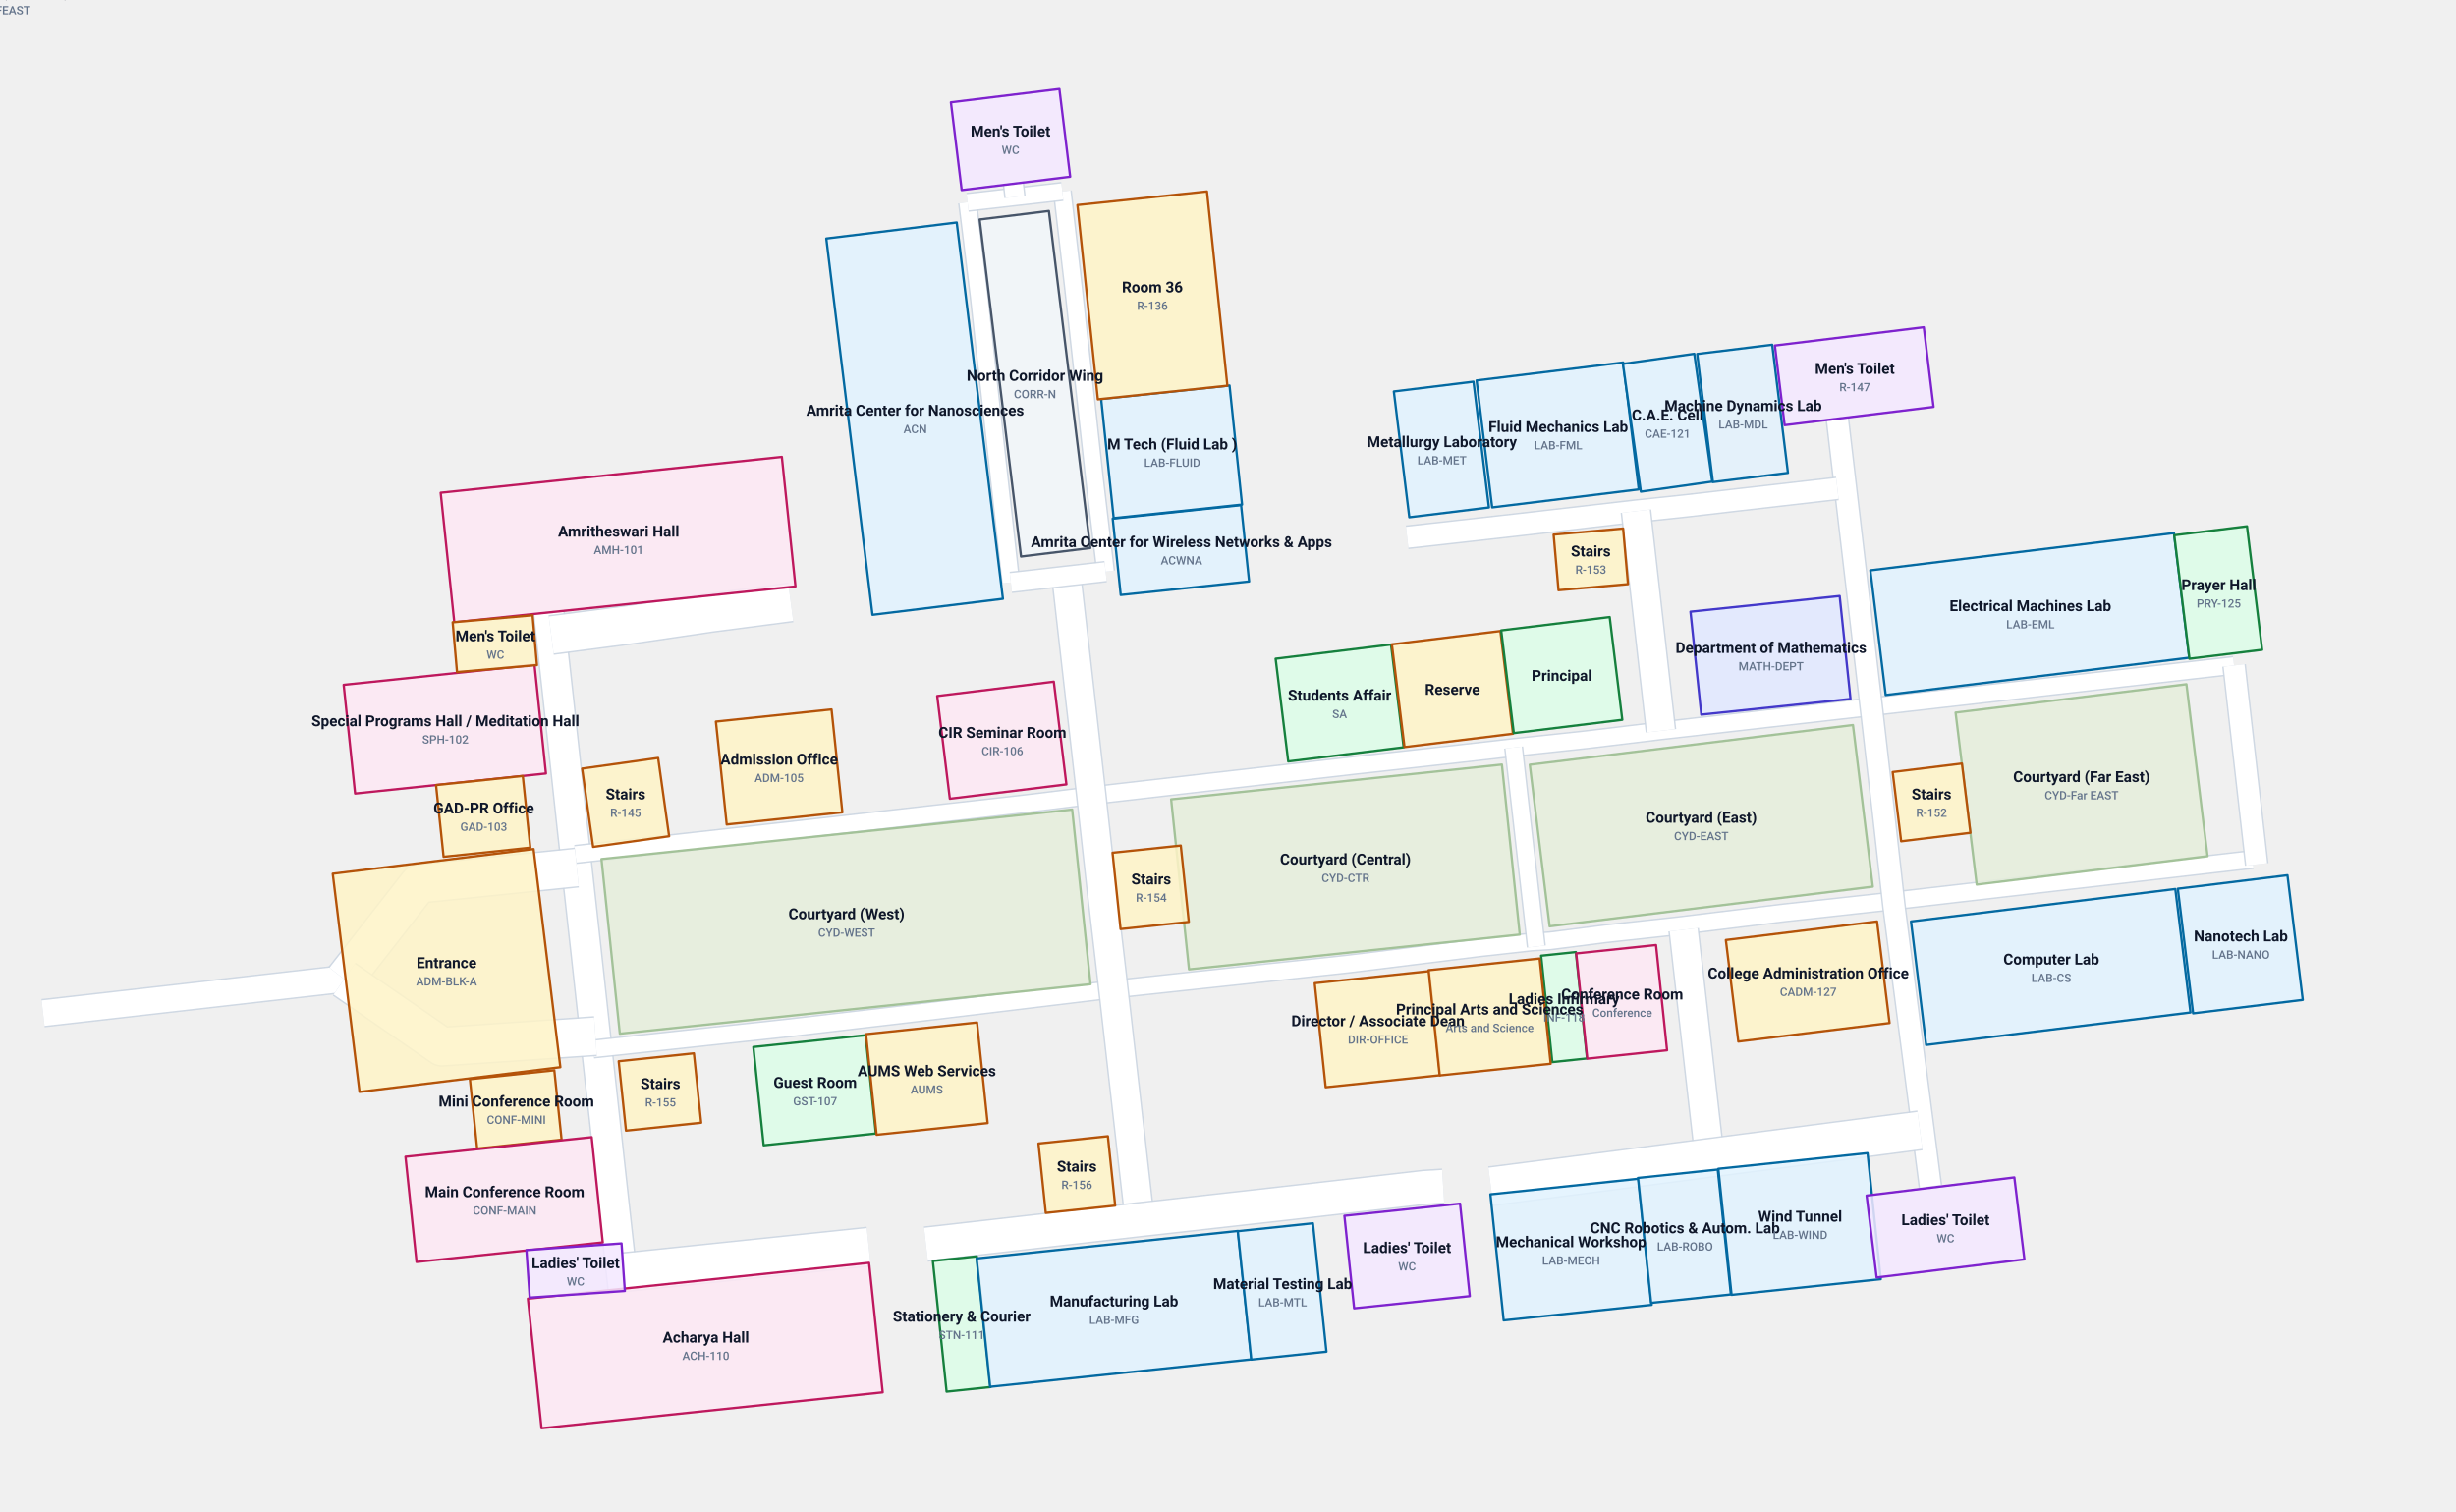
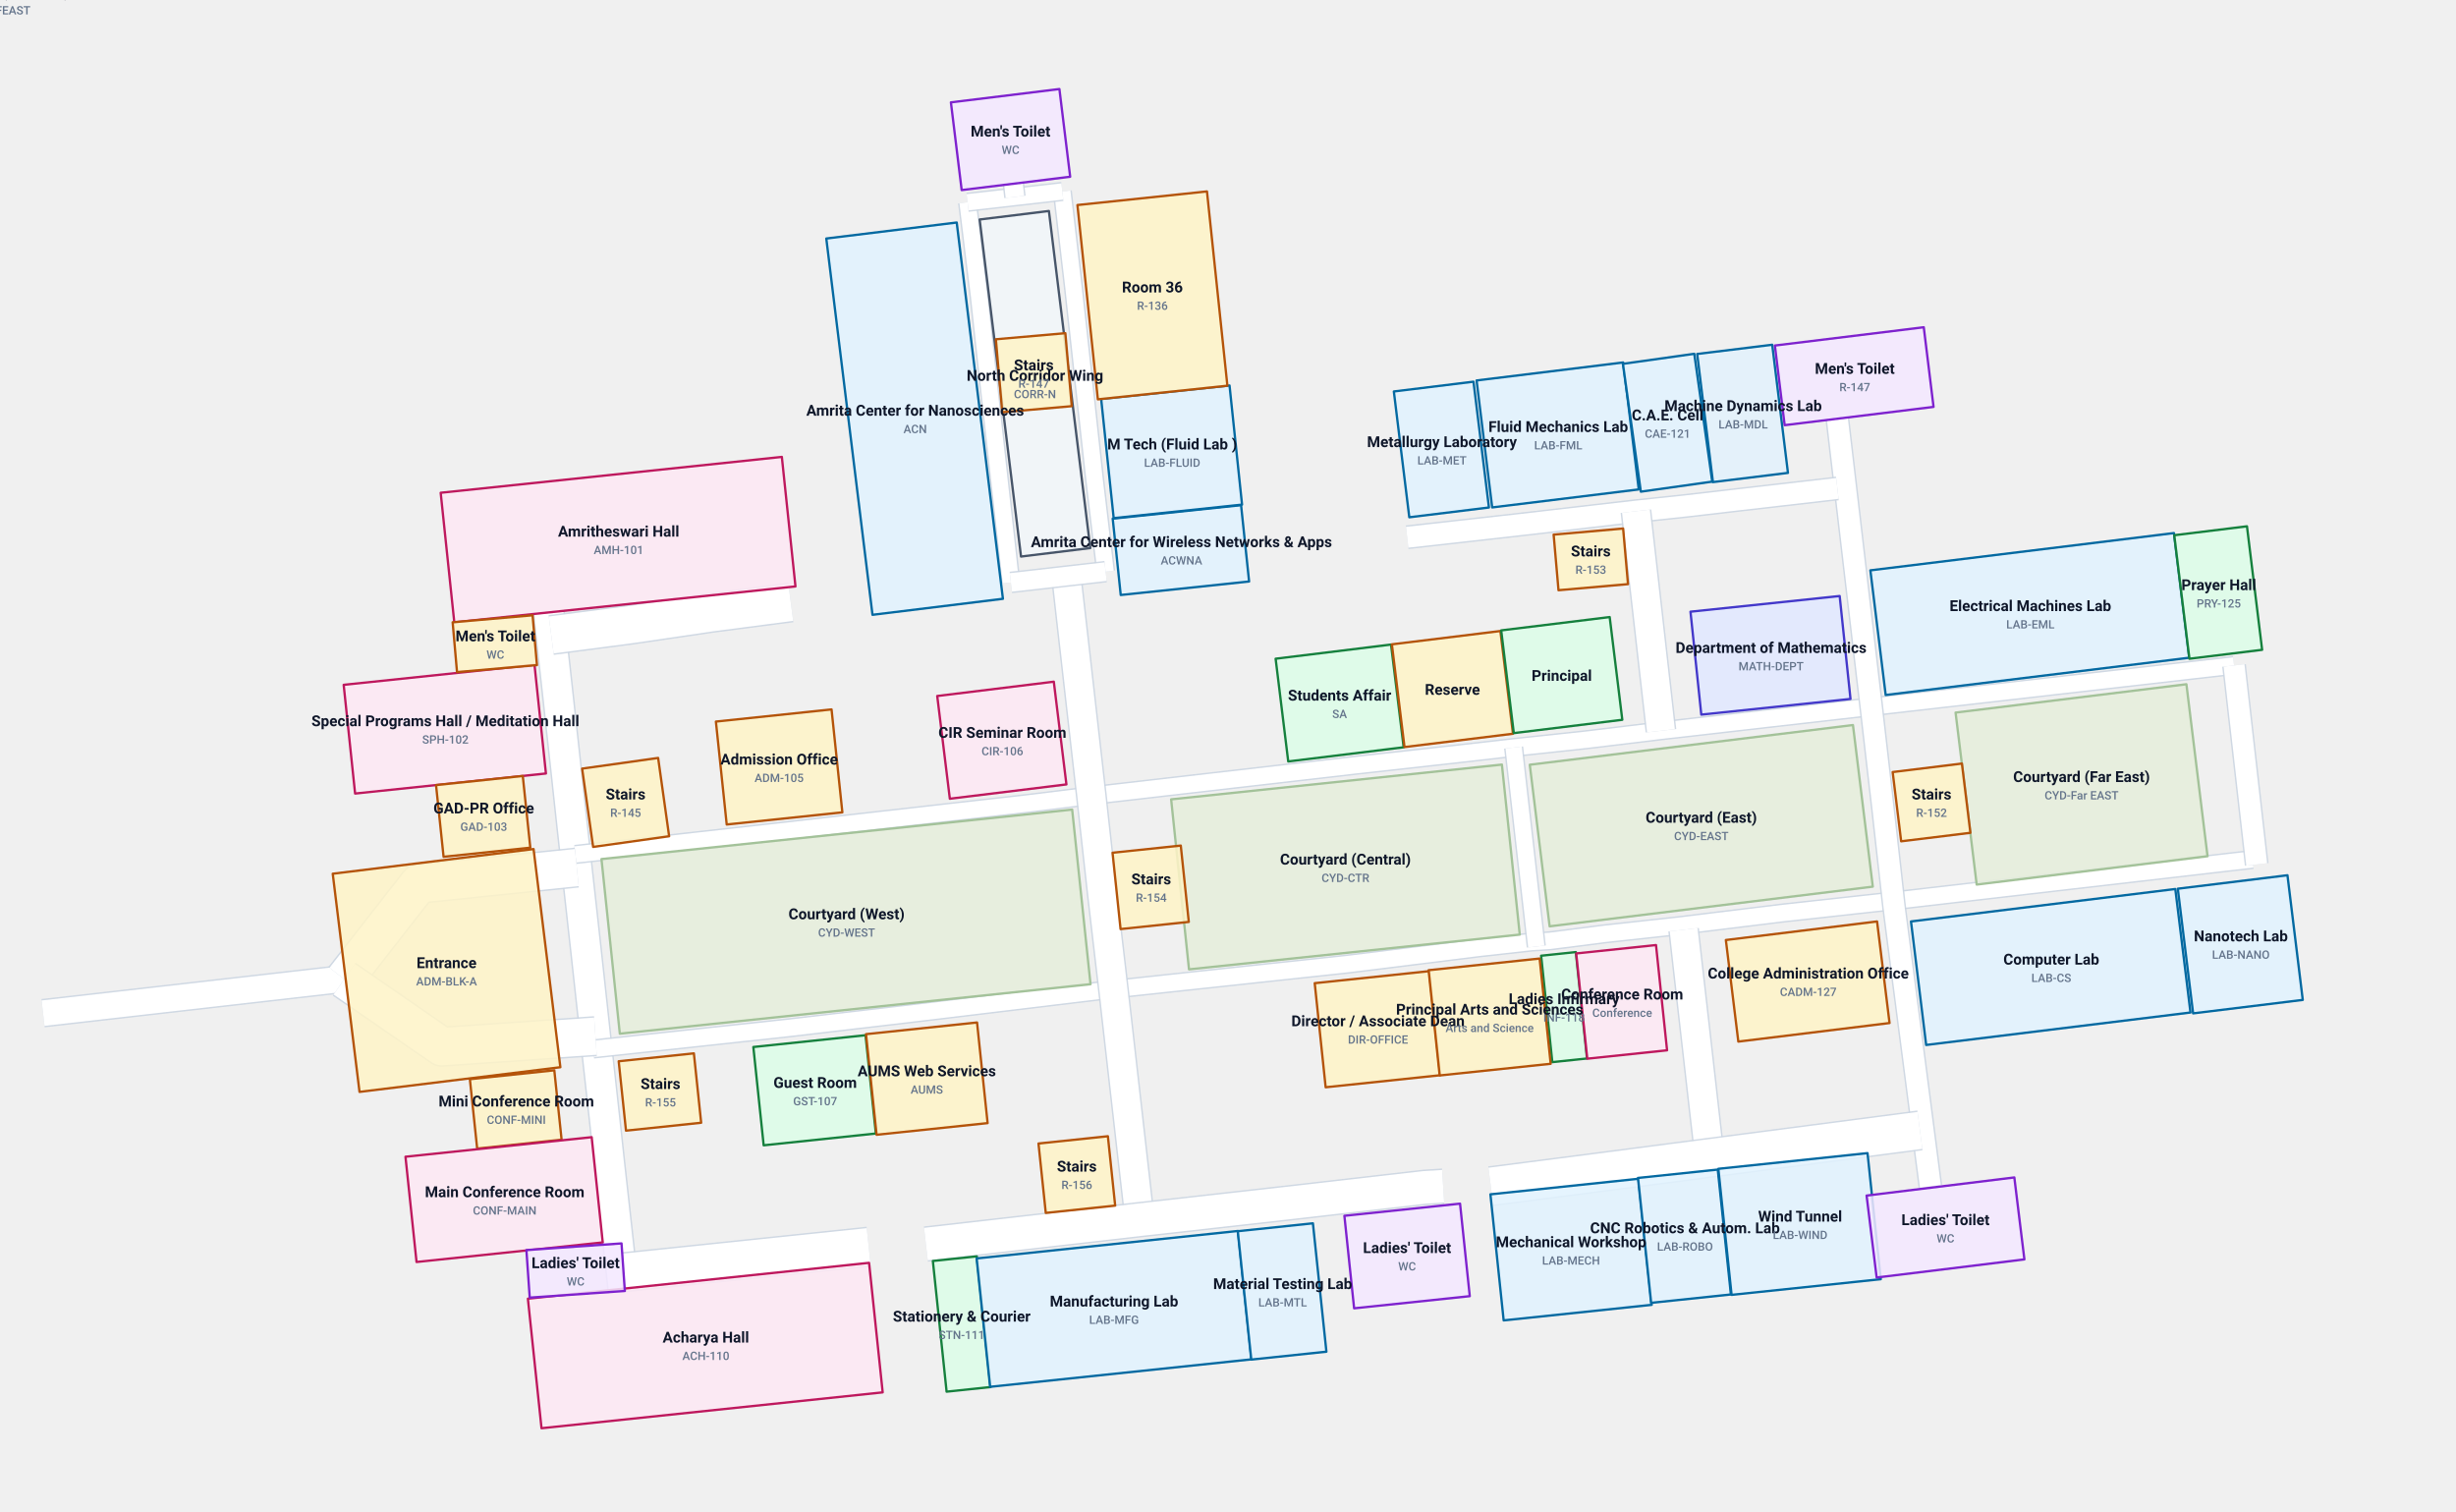
<svg xmlns="http://www.w3.org/2000/svg" viewBox="0 0 2112 1300" width="2112" height="1300">
  <defs>
    <style>
      .floorplan-bg { fill: #ffffff; }
      .room-wall { stroke-linejoin: round; stroke-linecap: round; }
      .room-label { font-family: -apple-system, BlinkMacSystemFont, "Segoe UI", Roboto, sans-serif; font-size: 13px; font-weight: 600; text-anchor: middle; dominant-baseline: central; fill: #0f172a; pointer-events: none; }
      .room-code { font-family: -apple-system, BlinkMacSystemFont, "Segoe UI", Roboto, sans-serif; font-size: 10px; font-weight: 500; text-anchor: middle; dominant-baseline: central; fill: #64748b; pointer-events: none; }
    </style>
  </defs>
  <g id="pathways" class="layer-pathways">
    <polyline id="pathway_1790271320290-casing" class="pathway-casing" points="472,527 473,537 474,546 476,564 480,600 488,673 492,710 494,728 494.746,734.716 495,737 496,746 504,818 512,891 513.653,905.876 514,909 516,927 518,945 520,963 524,1000 534.503,1094.528 535,1099 536,1108" fill="none" stroke="#cbd5e1" stroke-width="27.5" stroke-linecap="butt" stroke-linejoin="round" opacity="0.9" />
    <polyline id="pathway_1790271320290" class="pathway-wall" points="472,527 473,537 474,546 476,564 480,600 488,673 492,710 494,728 494.746,734.716 495,737 496,746 504,818 512,891 513.653,905.876 514,909 516,927 518,945 520,963 524,1000 534.503,1094.528 535,1099 536,1108" fill="none" stroke="#ffffff" stroke-width="25" stroke-linecap="butt" stroke-linejoin="round" opacity="1" data-name="West Hall and Reception Corridor" />
    <polyline id="pathway_courtyard_north_concourse-casing" class="pathway-casing" points="494.746,734.716 662,716 883,691 938.482,684.159 1166,658 1256,648 1301.632,642.783 1365,636 1428.313,628.35 1519,618 1609.143,607.747 1765,590 1921.124,572.201" fill="none" stroke="#cbd5e1" stroke-width="16.5" stroke-linecap="butt" stroke-linejoin="round" opacity="0.9" />
    <polyline id="pathway_courtyard_north_concourse" class="pathway-wall" points="494.746,734.716 662,716 883,691 938.482,684.159 1166,658 1256,648 1301.632,642.783 1365,636 1428.313,628.35 1519,618 1609.143,607.747 1765,590 1921.124,572.201" fill="none" stroke="#ffffff" stroke-width="14" stroke-linecap="butt" stroke-linejoin="round" opacity="1" data-name="Courtyards — North Concourse" />
    <polyline id="pathway_courtyard_south_concourse-casing" class="pathway-casing" points="510,902 677,884 788,871 954,851 1159,829 1272,815 1317,810 1333,809 1380,803 1444,796 1534,785 1625,775 1781,757 1937,739" fill="none" stroke="#cbd5e1" stroke-width="16.5" stroke-linecap="butt" stroke-linejoin="round" opacity="0.9" />
    <polyline id="pathway_courtyard_south_concourse" class="pathway-wall" points="510,902 677,884 788,871 954,851 1159,829 1272,815 1317,810 1333,809 1380,803 1444,796 1534,785 1625,775 1781,757 1937,739" fill="none" stroke="#ffffff" stroke-width="14" stroke-linecap="butt" stroke-linejoin="round" opacity="1" data-name="Courtyards — South Concourse" />
    <polyline id="pathway_central_north_south_spine-casing" class="pathway-casing" points="916.973,495.38 938.482,684.159 948,770 957.975,855.252 980.027,1048.8" fill="none" stroke="#cbd5e1" stroke-width="26.5" stroke-linecap="butt" stroke-linejoin="round" opacity="0.9" />
    <polyline id="pathway_central_north_south_spine" class="pathway-wall" points="916.973,495.38 938.482,684.159 948,770 957.975,855.252 980.027,1048.8" fill="none" stroke="#ffffff" stroke-width="24" stroke-linecap="butt" stroke-linejoin="round" opacity="1" data-name="Central North–South Corridor" />
    <polyline id="pathway_middle_courtyard_link-casing" class="pathway-casing" points="1301.632,642.783 1321.126,813.876" fill="none" stroke="#cbd5e1" stroke-width="16.5" stroke-linecap="butt" stroke-linejoin="round" opacity="0.9" />
    <polyline id="pathway_middle_courtyard_link" class="pathway-wall" points="1301.632,642.783 1321.126,813.876" fill="none" stroke="#ffffff" stroke-width="14" stroke-linecap="butt" stroke-linejoin="round" opacity="1" data-name="Central / East Courtyard Link" />
    <polyline id="pathway_east_north_south_spine-casing" class="pathway-casing" points="1580,360 1609.143,607.747 1619,693 1628.636,778.84 1660,1020" fill="none" stroke="#cbd5e1" stroke-width="20.5" stroke-linecap="butt" stroke-linejoin="round" opacity="0.9" />
    <polyline id="pathway_east_north_south_spine" class="pathway-wall" points="1580,360 1609.143,607.747 1619,693 1628.636,778.84 1660,1020" fill="none" stroke="#ffffff" stroke-width="18" stroke-linecap="butt" stroke-linejoin="round" opacity="1" data-name="East Wing North–South Corridor" />
    <polyline id="pathway_far_east_courtyard_return-casing" class="pathway-casing" points="1921.124,572.201 1940.618,743.294" fill="none" stroke="#cbd5e1" stroke-width="20.5" stroke-linecap="butt" stroke-linejoin="round" opacity="0.9" />
    <polyline id="pathway_far_east_courtyard_return" class="pathway-wall" points="1921.124,572.201 1940.618,743.294" fill="none" stroke="#ffffff" stroke-width="18" stroke-linecap="butt" stroke-linejoin="round" opacity="1" data-name="Far-East Courtyard Return" />
    <polyline id="pathway_north_labs_west-casing" class="pathway-casing" points="832.038,173.929 842,255 851,337 869.282,500.814" fill="none" stroke="#cbd5e1" stroke-width="16.5" stroke-linecap="butt" stroke-linejoin="round" opacity="0.9" />
    <polyline id="pathway_north_labs_west" class="pathway-wall" points="832.038,173.929 842,255 851,337 869.282,500.814" fill="none" stroke="#ffffff" stroke-width="14" stroke-linecap="butt" stroke-linejoin="round" opacity="1" data-name="North Labs — West Passage" />
    <polyline id="pathway_north_labs_east-casing" class="pathway-casing" points="913.511,164.646 923,246 932,328 941,410 950.754,491.531" fill="none" stroke="#cbd5e1" stroke-width="16.5" stroke-linecap="butt" stroke-linejoin="round" opacity="0.9" />
    <polyline id="pathway_north_labs_east" class="pathway-wall" points="913.511,164.646 923,246 932,328 941,410 950.754,491.531" fill="none" stroke="#ffffff" stroke-width="14" stroke-linecap="butt" stroke-linejoin="round" opacity="1" data-name="North Labs — East Passage" />
    <polyline id="pathway_north_labs_top-casing" class="pathway-casing" points="832.038,173.929 872.774,169.287 913.511,164.646" fill="none" stroke="#cbd5e1" stroke-width="16.5" stroke-linecap="butt" stroke-linejoin="round" opacity="0.9" />
    <polyline id="pathway_north_labs_top" class="pathway-wall" points="832.038,173.929 872.774,169.287 913.511,164.646" fill="none" stroke="#ffffff" stroke-width="14" stroke-linecap="butt" stroke-linejoin="round" opacity="1" data-name="North Labs — Upper Link" />
    <polyline id="pathway_north_labs_bottom-casing" class="pathway-casing" points="869.282,500.814 916.973,495.38 950.754,491.531" fill="none" stroke="#cbd5e1" stroke-width="18.5" stroke-linecap="butt" stroke-linejoin="round" opacity="0.9" />
    <polyline id="pathway_north_labs_bottom" class="pathway-wall" points="869.282,500.814 916.973,495.38 950.754,491.531" fill="none" stroke="#ffffff" stroke-width="16" stroke-linecap="butt" stroke-linejoin="round" opacity="1" data-name="North Labs — Lower Link" />
    <polyline id="pathway_north_toilet_approach-casing" class="pathway-casing" points="872.774,169.287 871.529,158.358" fill="none" stroke="#cbd5e1" stroke-width="18.5" stroke-linecap="butt" stroke-linejoin="round" opacity="0.9" />
    <polyline id="pathway_north_toilet_approach" class="pathway-wall" points="872.774,169.287 871.529,158.358" fill="none" stroke="#ffffff" stroke-width="16" stroke-linecap="butt" stroke-linejoin="round" opacity="1" data-name="North Amenities Approach" />
    <polyline id="pathway_engineering_lab_concourse-casing" class="pathway-casing" points="1210.077,461.985 1308,451 1406.804,439.571 1450,435 1493,430 1580,420" fill="none" stroke="#cbd5e1" stroke-width="20.5" stroke-linecap="butt" stroke-linejoin="round" opacity="0.9" />
    <polyline id="pathway_engineering_lab_concourse" class="pathway-wall" points="1210.077,461.985 1308,451 1406.804,439.571 1450,435 1493,430 1580,420" fill="none" stroke="#ffffff" stroke-width="18" stroke-linecap="butt" stroke-linejoin="round" opacity="1" data-name="Metallurgy / Fluids / CAE / Dynamics Corridor" />
    <polyline id="pathway_engineering_lab_link-casing" class="pathway-casing" points="1406.804,439.571 1428.313,628.35" fill="none" stroke="#cbd5e1" stroke-width="26.5" stroke-linecap="butt" stroke-linejoin="round" opacity="0.9" />
    <polyline id="pathway_engineering_lab_link" class="pathway-wall" points="1406.804,439.571 1428.313,628.35" fill="none" stroke="#ffffff" stroke-width="24" stroke-linecap="butt" stroke-linejoin="round" opacity="1" data-name="Engineering Labs to Main Concourse" />
    <polyline id="pathway_south_workshop_concourse-casing" class="pathway-casing" points="796.216,1069.742 980.027,1048.8 1103,1035 1225,1021 1241,1020" fill="none" stroke="#cbd5e1" stroke-width="30.5" stroke-linecap="butt" stroke-linejoin="round" opacity="0.9" />
    <polyline id="pathway_south_workshop_concourse" class="pathway-wall" points="796.216,1069.742 980.027,1048.8 1103,1035 1225,1021 1241,1020" fill="none" stroke="#ffffff" stroke-width="28" stroke-linecap="butt" stroke-linejoin="round" opacity="1" data-name="South Wing — Manufacturing and Workshops" />
    <polyline id="pathway_south_office_link-casing" class="pathway-casing" points="1447.806,799.443 1469.858,992.99" fill="none" stroke="#cbd5e1" stroke-width="26.5" stroke-linecap="butt" stroke-linejoin="round" opacity="0.9" />
    <polyline id="pathway_south_office_link" class="pathway-wall" points="1447.806,799.443 1469.858,992.99" fill="none" stroke="#ffffff" stroke-width="24" stroke-linecap="butt" stroke-linejoin="round" opacity="1" data-name="Conference / College Administration Link" />
    <polyline id="pathway_acharya_south_link-casing" class="pathway-casing" points="536,1094 747,1072" fill="none" stroke="#cbd5e1" stroke-width="34.5" stroke-linecap="butt" stroke-linejoin="round" opacity="0.9" />
    <polyline id="pathway_acharya_south_link" class="pathway-wall" points="536,1094 747,1072" fill="none" stroke="#ffffff" stroke-width="32" stroke-linecap="butt" stroke-linejoin="round" opacity="1" data-name="Acharya Hall to South Wing" />
    <polyline id="pathway_west_entry_approach-casing" class="pathway-casing" points="37.026,871.205 295.688,841.734" fill="none" stroke="#cbd5e1" stroke-width="24.5" stroke-linecap="butt" stroke-linejoin="round" opacity="0.9" />
    <polyline id="pathway_west_entry_approach" class="pathway-wall" points="37.026,871.205 295.688,841.734" fill="none" stroke="#ffffff" stroke-width="22" stroke-linecap="butt" stroke-linejoin="round" opacity="1" data-name="West Road to Main Entrance" />
    <polyline id="pathway_1790702052622-casing" class="pathway-casing" points="680,518 611,527 543,537 474,546" fill="none" stroke="#cbd5e1" stroke-width="34.5" stroke-linecap="butt" stroke-linejoin="round" opacity="0.9" />
    <polyline id="pathway_1790702052622" class="pathway-wall" points="680,518 611,527 543,537 474,546" fill="none" stroke="#ffffff" stroke-width="32" stroke-linecap="butt" stroke-linejoin="round" opacity="1" data-name="Pathway 26" />
    <polyline id="pathway_1790702117495-casing" class="pathway-casing" points="1282,1020 1375,1008 1467,996 1559,984 1651,972" fill="none" stroke="#cbd5e1" stroke-width="34.5" stroke-linecap="butt" stroke-linejoin="round" opacity="0.9" />
    <polyline id="pathway_1790702117495" class="pathway-wall" points="1282,1020 1375,1008 1467,996 1559,984 1651,972" fill="none" stroke="#ffffff" stroke-width="32" stroke-linecap="butt" stroke-linejoin="round" opacity="1" data-name="Pathway 27" />
    <polyline id="pathway_1790702266010-casing" class="pathway-casing" points="296,842 360,760 496,746" fill="none" stroke="#cbd5e1" stroke-width="34.5" stroke-linecap="butt" stroke-linejoin="round" opacity="0.9" />
    <polyline id="pathway_1790702266010" class="pathway-wall" points="296,842 360,760 496,746" fill="none" stroke="#ffffff" stroke-width="32" stroke-linecap="butt" stroke-linejoin="round" opacity="1" data-name="Pathway 21" />
    <polyline id="pathway_1790702286027-casing" class="pathway-casing" points="296,842 380,900 512,891" fill="none" stroke="#cbd5e1" stroke-width="34.5" stroke-linecap="butt" stroke-linejoin="round" opacity="0.9" />
    <polyline id="pathway_1790702286027" class="pathway-wall" points="296,842 380,900 512,891" fill="none" stroke="#ffffff" stroke-width="32" stroke-linecap="butt" stroke-linejoin="round" opacity="1" data-name="Pathway 22" />
  </g>
  <g id="rooms" class="layer-rooms">
    <rect id="room_nanosciences" class="room-wall" x="730" y="197" width="113" height="326" fill="#e0f2fe" fill-opacity="0.85" stroke="#0369a1" stroke-width="2" data-name="Amrita Center for Nanosciences" data-code="ACN" transform="rotate(353 786.5 360)" />
    <rect id="room_special_hall" class="room-wall" x="300" y="580" width="165" height="94" fill="#fce7f3" fill-opacity="0.85" stroke="#be185d" stroke-width="2" data-name="Special Programs Hall / Meditation Hall" data-code="SPH-102" transform="rotate(354 382.5 627)" />
    <rect id="room_gad_office" class="room-wall" x="378" y="671" width="75" height="62" fill="#fef3c7" fill-opacity="0.85" stroke="#b45309" stroke-width="2" data-name="GAD-PR Office" data-code="GAD-103" transform="rotate(354 415.5 702)" />
    <rect id="room_admin_block_a" class="room-wall" x="297" y="740" width="174" height="189" fill="#fef3c7" fill-opacity="0.85" stroke="#b45309" stroke-width="2" data-name="Entrance" data-code="ADM-BLK-A" transform="rotate(353 384 834.5)" />
    <rect id="room_admission_office" class="room-wall" x="620" y="615" width="100" height="89" fill="#fef3c7" fill-opacity="0.85" stroke="#b45309" stroke-width="2" data-name="Admission Office" data-code="ADM-105" transform="rotate(354 670 659.5)" />
    <rect id="room_cir_seminar" class="room-wall" x="811" y="592" width="101" height="89" fill="#fce7f3" fill-opacity="0.85" stroke="#be185d" stroke-width="2" data-name="CIR Seminar Room" data-code="CIR-106" transform="rotate(353 861.5 636.5)" />
    <rect id="room_guest_room" class="room-wall" x="652" y="895" width="97" height="85" fill="#dcfce7" fill-opacity="0.85" stroke="#15803d" stroke-width="2" data-name="Guest Room" data-code="GST-107" transform="rotate(354 700.5 937.5)" />
    <rect id="room_mini_conf" class="room-wall" x="407" y="924" width="73" height="60" fill="#fef3c7" fill-opacity="0.85" stroke="#b45309" stroke-width="2" data-name="Mini Conference Room" data-code="CONF-MINI" transform="rotate(354 443.5 954)" />
    <rect id="room_main_conf" class="room-wall" x="353" y="986" width="161" height="91" fill="#fce7f3" fill-opacity="0.85" stroke="#be185d" stroke-width="2" data-name="Main Conference Room" data-code="CONF-MAIN" transform="rotate(354 433.5 1031.5)" />
    <rect id="room_acharya_hall" class="room-wall" x="459" y="1101" width="295" height="112" fill="#fce7f3" fill-opacity="0.85" stroke="#be185d" stroke-width="2" data-name="Acharya Hall" data-code="ACH-110" transform="rotate(354 606.5 1157)" />
    <rect id="room_stationery" class="room-wall" x="808" y="1082" width="38" height="113" fill="#dcfce7" fill-opacity="0.85" stroke="#15803d" stroke-width="2" data-name="Stationery &amp; Courier" data-code="STN-111" transform="rotate(354 827 1138.5)" />
    <rect id="room_mfg_lab" class="room-wall" x="845" y="1070" width="226" height="111" fill="#e0f2fe" fill-opacity="0.85" stroke="#0369a1" stroke-width="2" data-name="Manufacturing Lab" data-code="LAB-MFG" transform="rotate(354 958 1125.5)" />
    <rect id="room_mat_testing" class="room-wall" x="1070" y="1055" width="65" height="111" fill="#e0f2fe" fill-opacity="0.85" stroke="#0369a1" stroke-width="2" data-name="Material Testing Lab" data-code="LAB-MTL" transform="rotate(354 1102.5 1110.5)" />
    <rect id="room_wireless_ctr" class="room-wall" x="960" y="440" width="111" height="66" fill="#e0f2fe" fill-opacity="0.85" stroke="#0369a1" stroke-width="2" data-name="Amrita Center for Wireless Networks &amp; Apps" data-code="ACWNA" transform="rotate(354 1015.5 473)" />
    <rect id="room_north_wing" class="room-wall" x="860" y="184" width="60" height="292" fill="#f1f5f9" fill-opacity="0.85" stroke="#475569" stroke-width="2" data-name="North Corridor Wing" data-code="CORR-N" transform="rotate(353 890 330)" />
    <rect id="room_courtyard_west" class="room-wall" x="524" y="717" width="407" height="151" fill="#e5eddb" fill-opacity="0.85" stroke="#a3c299" stroke-width="2" data-name="Courtyard (West)" data-code="CYD-WEST" transform="rotate(354 727.5 792.5)" />
    <rect id="room_courtyard_central" class="room-wall" x="1014" y="672" width="286" height="147" fill="#e5eddb" fill-opacity="0.85" stroke="#a3c299" stroke-width="2" data-name="Courtyard (Central)" data-code="CYD-CTR" transform="rotate(354 1157 745.5)" />
    <rect id="room_director_dean" class="room-wall" x="1135" y="840" width="99" height="90" fill="#fef3c7" fill-opacity="0.85" stroke="#b45309" stroke-width="2" data-name="Director / Associate Dean" data-code="DIR-OFFICE" transform="rotate(354 1184.5 885)" />
    <rect id="room_ladies_infirmary" class="room-wall" x="1330" y="820" width="30" height="92" fill="#dcfce7" fill-opacity="0.85" stroke="#15803d" stroke-width="2" data-name="Ladies Infirmary" data-code="INF-118" transform="rotate(354 1345 866)" />
    <rect id="room_metallurgy" class="room-wall" x="1205" y="332" width="69" height="109" fill="#e0f2fe" fill-opacity="0.85" stroke="#0369a1" stroke-width="2" data-name="Metallurgy Laboratory" data-code="LAB-MET" transform="rotate(353 1239.5 386.5)" />
    <rect id="room_fluid_mech" class="room-wall" x="1276" y="319" width="127" height="110" fill="#e0f2fe" fill-opacity="0.85" stroke="#0369a1" stroke-width="2" data-name="Fluid Mechanics Lab" data-code="LAB-FML" transform="rotate(353 1339.5 374)" />
    <rect id="room_cae_cell" class="room-wall" x="1403" y="308" width="62" height="111" fill="#e0f2fe" fill-opacity="0.85" stroke="#0369a1" stroke-width="2" data-name="C.A.E. Cell" data-code="CAE-121" transform="rotate(352 1434 363.5)" />
    <rect id="room_dynamics_lab" class="room-wall" x="1466" y="300" width="65" height="111" fill="#e0f2fe" fill-opacity="0.74" stroke="#0369a1" stroke-width="2" data-name="Machine Dynamics Lab" data-code="LAB-MDL" transform="rotate(353 1498.5 355.5)" />
    <rect id="room_math_dept" class="room-wall" x="1458" y="519" width="129" height="89" fill="#e0e7ff" fill-opacity="0.85" stroke="#4338ca" stroke-width="2" data-name="Department of Mathematics" data-code="MATH-DEPT" transform="rotate(354 1522.5 563.5)" />
    <rect id="room_elec_machines" class="room-wall" x="1614" y="474" width="263" height="108" fill="#e0f2fe" fill-opacity="0.85" stroke="#0369a1" stroke-width="2" data-name="Electrical Machines Lab" data-code="LAB-EML" transform="rotate(353 1745.5 528)" />
    <rect id="room_prayer_hall" class="room-wall" x="1876" y="456" width="63" height="107" fill="#dcfce7" fill-opacity="0.85" stroke="#15803d" stroke-width="2" data-name="Prayer Hall" data-code="PRY-125" transform="rotate(353 1907.5 509.5)" />
    <rect id="room_courtyard_east" class="room-wall" x="1323" y="640" width="280" height="140" fill="#e5eddb" fill-opacity="0.85" stroke="#a3c299" stroke-width="2" data-name="Courtyard (East)" data-code="CYD-EAST" transform="rotate(353 1463 710)" />
    <polygon id="room_courtyard_fareast" class="room-wall" points="null,null null,null null,null null,null null,null null,null null,null" fill="#e5eddb" fill-opacity="0.85" stroke="#a3c299" stroke-width="2" data-name="Courtyard (Far-East)" data-code="CYD-FEAST" />
    <rect id="room_college_admin" class="room-wall" x="1489" y="800" width="131" height="88" fill="#fef3c7" fill-opacity="0.85" stroke="#b45309" stroke-width="2" data-name="College Administration Office" data-code="CADM-127" transform="rotate(353 1554.5 844)" />
    <rect id="room_computer_lab" class="room-wall" x="1649" y="778" width="229" height="107" fill="#e0f2fe" fill-opacity="0.85" stroke="#0369a1" stroke-width="2" data-name="Computer Lab" data-code="LAB-CS" transform="rotate(353 1763.5 831.5)" />
    <rect id="room_nanotech_lab" class="room-wall" x="1879" y="758" width="95" height="108" fill="#e0f2fe" fill-opacity="0.85" stroke="#0369a1" stroke-width="2" data-name="Nanotech Lab" data-code="LAB-NANO" transform="rotate(353 1926.5 812)" />
    <rect id="room_mech_workshop" class="room-wall" x="1287" y="1020" width="128" height="109" fill="#e0f2fe" fill-opacity="0.85" stroke="#0369a1" stroke-width="2" data-name="Mechanical Workshop" data-code="LAB-MECH" transform="rotate(354 1351 1074.5)" />
    <rect id="room_robotics_lab" class="room-wall" x="1414" y="1009" width="69" height="108" fill="#e0f2fe" fill-opacity="0.85" stroke="#0369a1" stroke-width="2" data-name="CNC Robotics &amp; Autom. Lab" data-code="LAB-ROBO" transform="rotate(354 1448.5 1063)" />
    <rect id="room_wind_tunnel" class="room-wall" x="1483" y="998" width="129" height="109" fill="#e0f2fe" fill-opacity="0.85" stroke="#0369a1" stroke-width="2" data-name="Wind Tunnel" data-code="LAB-WIND" transform="rotate(354 1547.5 1052.5)" />
    <rect id="room_1790266501061" class="room-wall" x="952" y="337" width="111" height="103" fill="#e0f2fe" fill-opacity="0.85" stroke="#0369a1" stroke-width="2" data-name="M Tech (Fluid Lab )" data-code="LAB-FLUID" transform="rotate(354 1007.5 388.5)" />
    <rect id="room_1790266683270" class="room-wall" x="935" y="170" width="112" height="168" fill="#fef3c7" fill-opacity="0.85" stroke="#b45309" stroke-width="2" data-name="Room 36" data-code="R-136" transform="rotate(354 991 254)" />
    <rect id="room_1790267011208" class="room-wall" x="1233" y="829" width="96" height="91" fill="#fef3c7" fill-opacity="0.85" stroke="#b45309" stroke-width="2" data-name="Principal Arts and Sciences" data-code="Arts and Science" transform="rotate(354 1281 874.5)" />
    <rect id="room_1790267197118" class="room-wall" x="1360" y="816" width="69" height="91" fill="#fce7f3" fill-opacity="0.85" stroke="#be185d" stroke-width="2" data-name="Conference Room" data-code="Conference" transform="rotate(354 1394.5 861.5)" />
    <rect id="room_1790267337608" class="room-wall" x="749" y="884" width="96" height="87" fill="#fef3c7" fill-opacity="0.85" stroke="#b45309" stroke-width="2" data-name="AUMS Web Services" data-code="AUMS" transform="rotate(354 797 927.5)" />
    <rect id="room_1790267611764" class="room-wall" x="384" y="408" width="295" height="112" fill="#fce7f3" fill-opacity="0.85" stroke="#be185d" stroke-width="2" data-name="Amritheswari Hall " data-code="AMH-101" transform="rotate(354 531.5 464)" />
    <rect id="room_1790267932589" class="room-wall" x="1102" y="560" width="100" height="89" fill="#dcfce7" fill-opacity="0.85" stroke="#15803d" stroke-width="2" data-name="Students Affair" data-code="SA" transform="rotate(353 1152 604.5)" />
    <rect id="room_1790267966500" class="room-wall" x="1202" y="548" width="94" height="89" fill="#fef3c7" fill-opacity="0.85" stroke="#b45309" stroke-width="2" data-name="Reserve" data-code="" transform="rotate(353 1249 592.5)" />
    <rect id="room_1790268001235" class="room-wall" x="1296" y="536" width="94" height="89" fill="#dcfce7" fill-opacity="0.85" stroke="#15803d" stroke-width="2" data-name="Principal" data-code="" transform="rotate(353 1343 580.5)" />
    <rect id="room_1790268898290" class="room-wall" x="1690" y="600" width="200" height="149" fill="#e5eddb" fill-opacity="0.85" stroke="#a3c299" stroke-width="2" data-name="Courtyard (Far East) " data-code="CYD-Far EAST" transform="rotate(353 1790 674.5)" />
    <rect id="room_1790702325986" class="room-wall" x="505" y="656" width="66" height="68" fill="#fef3c7" fill-opacity="0.85" stroke="#b45309" stroke-width="2" data-name="Stairs" data-code="R-145" transform="rotate(352 538 690)" />
    <rect id="room_1790702367787" class="room-wall" x="822" y="82" width="94" height="76" fill="#f3e8ff" fill-opacity="0.85" stroke="#7e22ce" stroke-width="2" data-name="Men's Toilet" data-code="WC" transform="rotate(353 869 120)" />
    <rect id="room_1790702402426" class="room-wall" x="1530" y="289" width="129" height="69" fill="#f3e8ff" fill-opacity="0.85" stroke="#7e22ce" stroke-width="2" data-name="Men's Toilet" data-code="R-147" transform="rotate(353 1594.5 323.5)" />
    <rect id="room_1790702448982" class="room-wall" x="391" y="532" width="69" height="43" fill="#fef3c7" fill-opacity="0.85" stroke="#b45309" stroke-width="2" data-name="Men's Toilet" data-code="WC" transform="rotate(355 425.5 553.5)" />
    <rect id="room_1790702475554" class="room-wall" x="454" y="1072" width="82" height="41" fill="#f3e8ff" fill-opacity="0.85" stroke="#7e22ce" stroke-width="2" data-name="Ladies' Toilet" data-code="WC" transform="rotate(356 495 1092.5)" />
    <rect id="room_1790702517442" class="room-wall" x="1160" y="1040" width="100" height="80" fill="#f3e8ff" fill-opacity="0.85" stroke="#7e22ce" stroke-width="2" data-name="Ladies' Toilet" data-code="WC" transform="rotate(354 1210 1080)" />
    <rect id="room_1790702556324" class="room-wall" x="1609" y="1020" width="128" height="71" fill="#f3e8ff" fill-opacity="0.85" stroke="#7e22ce" stroke-width="2" data-name="Ladies' Toilet" data-code="WC" transform="rotate(353 1673 1055.5)" />
    <rect id="room_1790702619796" class="room-wall" x="1631" y="660" width="60" height="60" fill="#fef3c7" fill-opacity="0.85" stroke="#b45309" stroke-width="2" data-name="Stairs" data-code="R-152" transform="rotate(353 1661 690)" />
    <rect id="room_1790702663799" class="room-wall" x="1338" y="457" width="60" height="48" fill="#fef3c7" fill-opacity="0.85" stroke="#b45309" stroke-width="2" data-name="Stairs" data-code="R-153" transform="rotate(355 1368 481)" />
    <rect id="room_1790702707883" class="room-wall" x="960" y="730" width="59" height="66" fill="#fef3c7" fill-opacity="0.85" stroke="#b45309" stroke-width="2" data-name="Stairs" data-code="R-154" transform="rotate(354 989.5 763)" />
    <rect id="room_1790702726790" class="room-wall" x="535" y="909" width="65" height="60" fill="#fef3c7" fill-opacity="0.85" stroke="#b45309" stroke-width="2" data-name="Stairs" data-code="R-155" transform="rotate(354 567.5 939)" />
    <rect id="room_1790702771045" class="room-wall" x="896" y="980" width="60" height="60" fill="#fef3c7" fill-opacity="0.85" stroke="#b45309" stroke-width="2" data-name="Stairs" data-code="R-156" transform="rotate(354 926 1010)" />
+     <rect id="room_1790702812520" class="room-wall" x="859" y="289" width="60" height="63" fill="#fef3c7" fill-opacity="0.85" stroke="#b45309" stroke-width="2" data-name="Stairs" data-code="R-147" transform="rotate(355 889 320.5)" />
  </g>
  <g id="labels" class="layer-labels">
    <g transform="translate(787, 360)">
      <text class="room-label" y="-7">Amrita Center for Nanosciences</text>
      <text class="room-code" y="9">ACN</text>
    </g>
    <g transform="translate(383, 627)">
      <text class="room-label" y="-7">Special Programs Hall / Meditation Hall</text>
      <text class="room-code" y="9">SPH-102</text>
    </g>
    <g transform="translate(416, 702)">
      <text class="room-label" y="-7">GAD-PR Office</text>
      <text class="room-code" y="9">GAD-103</text>
    </g>
    <g transform="translate(384, 835)">
      <text class="room-label" y="-7">Entrance</text>
      <text class="room-code" y="9">ADM-BLK-A</text>
    </g>
    <g transform="translate(670, 660)">
      <text class="room-label" y="-7">Admission Office</text>
      <text class="room-code" y="9">ADM-105</text>
    </g>
    <g transform="translate(862, 637)">
      <text class="room-label" y="-7">CIR Seminar Room</text>
      <text class="room-code" y="9">CIR-106</text>
    </g>
    <g transform="translate(701, 938)">
      <text class="room-label" y="-7">Guest Room</text>
      <text class="room-code" y="9">GST-107</text>
    </g>
    <g transform="translate(444, 954)">
      <text class="room-label" y="-7">Mini Conference Room</text>
      <text class="room-code" y="9">CONF-MINI</text>
    </g>
    <g transform="translate(434, 1032)">
      <text class="room-label" y="-7">Main Conference Room</text>
      <text class="room-code" y="9">CONF-MAIN</text>
    </g>
    <g transform="translate(607, 1157)">
      <text class="room-label" y="-7">Acharya Hall</text>
      <text class="room-code" y="9">ACH-110</text>
    </g>
    <g transform="translate(827, 1139)">
      <text class="room-label" y="-7">Stationery &amp; Courier</text>
      <text class="room-code" y="9">STN-111</text>
    </g>
    <g transform="translate(958, 1126)">
      <text class="room-label" y="-7">Manufacturing Lab</text>
      <text class="room-code" y="9">LAB-MFG</text>
    </g>
    <g transform="translate(1103, 1111)">
      <text class="room-label" y="-7">Material Testing Lab</text>
      <text class="room-code" y="9">LAB-MTL</text>
    </g>
    <g transform="translate(1016, 473)">
      <text class="room-label" y="-7">Amrita Center for Wireless Networks &amp; Apps</text>
      <text class="room-code" y="9">ACWNA</text>
    </g>
    <g transform="translate(890, 330)">
      <text class="room-label" y="-7">North Corridor Wing</text>
      <text class="room-code" y="9">CORR-N</text>
    </g>
    <g transform="translate(728, 793)">
      <text class="room-label" y="-7">Courtyard (West)</text>
      <text class="room-code" y="9">CYD-WEST</text>
    </g>
    <g transform="translate(1157, 746)">
      <text class="room-label" y="-7">Courtyard (Central)</text>
      <text class="room-code" y="9">CYD-CTR</text>
    </g>
    <g transform="translate(1185, 885)">
      <text class="room-label" y="-7">Director / Associate Dean</text>
      <text class="room-code" y="9">DIR-OFFICE</text>
    </g>
    <g transform="translate(1345, 866)">
      <text class="room-label" y="-7">Ladies Infirmary</text>
      <text class="room-code" y="9">INF-118</text>
    </g>
    <g transform="translate(1240, 387)">
      <text class="room-label" y="-7">Metallurgy Laboratory</text>
      <text class="room-code" y="9">LAB-MET</text>
    </g>
    <g transform="translate(1340, 374)">
      <text class="room-label" y="-7">Fluid Mechanics Lab</text>
      <text class="room-code" y="9">LAB-FML</text>
    </g>
    <g transform="translate(1434, 364)">
      <text class="room-label" y="-7">C.A.E. Cell</text>
      <text class="room-code" y="9">CAE-121</text>
    </g>
    <g transform="translate(1499, 356)">
      <text class="room-label" y="-7">Machine Dynamics Lab</text>
      <text class="room-code" y="9">LAB-MDL</text>
    </g>
    <g transform="translate(1523, 564)">
      <text class="room-label" y="-7">Department of Mathematics</text>
      <text class="room-code" y="9">MATH-DEPT</text>
    </g>
    <g transform="translate(1746, 528)">
      <text class="room-label" y="-7">Electrical Machines Lab</text>
      <text class="room-code" y="9">LAB-EML</text>
    </g>
    <g transform="translate(1908, 510)">
      <text class="room-label" y="-7">Prayer Hall</text>
      <text class="room-code" y="9">PRY-125</text>
    </g>
    <g transform="translate(1463, 710)">
      <text class="room-label" y="-7">Courtyard (East)</text>
      <text class="room-code" y="9">CYD-EAST</text>
    </g>
    <g transform="translate(0, 0)">
      <text class="room-label" y="-7">Courtyard (Far-East)</text>
      <text class="room-code" y="9">CYD-FEAST</text>
    </g>
    <g transform="translate(1555, 844)">
      <text class="room-label" y="-7">College Administration Office</text>
      <text class="room-code" y="9">CADM-127</text>
    </g>
    <g transform="translate(1764, 832)">
      <text class="room-label" y="-7">Computer Lab</text>
      <text class="room-code" y="9">LAB-CS</text>
    </g>
    <g transform="translate(1927, 812)">
      <text class="room-label" y="-7">Nanotech Lab</text>
      <text class="room-code" y="9">LAB-NANO</text>
    </g>
    <g transform="translate(1351, 1075)">
      <text class="room-label" y="-7">Mechanical Workshop</text>
      <text class="room-code" y="9">LAB-MECH</text>
    </g>
    <g transform="translate(1449, 1063)">
      <text class="room-label" y="-7">CNC Robotics &amp; Autom. Lab</text>
      <text class="room-code" y="9">LAB-ROBO</text>
    </g>
    <g transform="translate(1548, 1053)">
      <text class="room-label" y="-7">Wind Tunnel</text>
      <text class="room-code" y="9">LAB-WIND</text>
    </g>
    <g transform="translate(1008, 389)">
      <text class="room-label" y="-7">M Tech (Fluid Lab )</text>
      <text class="room-code" y="9">LAB-FLUID</text>
    </g>
    <g transform="translate(991, 254)">
      <text class="room-label" y="-7">Room 36</text>
      <text class="room-code" y="9">R-136</text>
    </g>
    <g transform="translate(1281, 875)">
      <text class="room-label" y="-7">Principal Arts and Sciences</text>
      <text class="room-code" y="9">Arts and Science</text>
    </g>
    <g transform="translate(1395, 862)">
      <text class="room-label" y="-7">Conference Room</text>
      <text class="room-code" y="9">Conference</text>
    </g>
    <g transform="translate(797, 928)">
      <text class="room-label" y="-7">AUMS Web Services</text>
      <text class="room-code" y="9">AUMS</text>
    </g>
    <g transform="translate(532, 464)">
      <text class="room-label" y="-7">Amritheswari Hall </text>
      <text class="room-code" y="9">AMH-101</text>
    </g>
    <g transform="translate(1152, 605)">
      <text class="room-label" y="-7">Students Affair</text>
      <text class="room-code" y="9">SA</text>
    </g>
    <g transform="translate(1249, 593)">
      <text class="room-label" y="0">Reserve</text>
    </g>
    <g transform="translate(1343, 581)">
      <text class="room-label" y="0">Principal</text>
    </g>
    <g transform="translate(1790, 675)">
      <text class="room-label" y="-7">Courtyard (Far East) </text>
      <text class="room-code" y="9">CYD-Far EAST</text>
    </g>
    <g transform="translate(538, 690)">
      <text class="room-label" y="-7">Stairs</text>
      <text class="room-code" y="9">R-145</text>
    </g>
    <g transform="translate(869, 120)">
      <text class="room-label" y="-7">Men's Toilet</text>
      <text class="room-code" y="9">WC</text>
    </g>
    <g transform="translate(1595, 324)">
      <text class="room-label" y="-7">Men's Toilet</text>
      <text class="room-code" y="9">R-147</text>
    </g>
    <g transform="translate(426, 554)">
      <text class="room-label" y="-7">Men's Toilet</text>
      <text class="room-code" y="9">WC</text>
    </g>
    <g transform="translate(495, 1093)">
      <text class="room-label" y="-7">Ladies' Toilet</text>
      <text class="room-code" y="9">WC</text>
    </g>
    <g transform="translate(1210, 1080)">
      <text class="room-label" y="-7">Ladies' Toilet</text>
      <text class="room-code" y="9">WC</text>
    </g>
    <g transform="translate(1673, 1056)">
      <text class="room-label" y="-7">Ladies' Toilet</text>
      <text class="room-code" y="9">WC</text>
    </g>
    <g transform="translate(1661, 690)">
      <text class="room-label" y="-7">Stairs</text>
      <text class="room-code" y="9">R-152</text>
    </g>
    <g transform="translate(1368, 481)">
      <text class="room-label" y="-7">Stairs</text>
      <text class="room-code" y="9">R-153</text>
    </g>
    <g transform="translate(990, 763)">
      <text class="room-label" y="-7">Stairs</text>
      <text class="room-code" y="9">R-154</text>
    </g>
    <g transform="translate(568, 939)">
      <text class="room-label" y="-7">Stairs</text>
      <text class="room-code" y="9">R-155</text>
    </g>
    <g transform="translate(926, 1010)">
      <text class="room-label" y="-7">Stairs</text>
      <text class="room-code" y="9">R-156</text>
    </g>
+     <g transform="translate(889, 321)">
+       <text class="room-label" y="-7">Stairs</text>
+       <text class="room-code" y="9">R-147</text>
+     </g>
  </g>
</svg>
